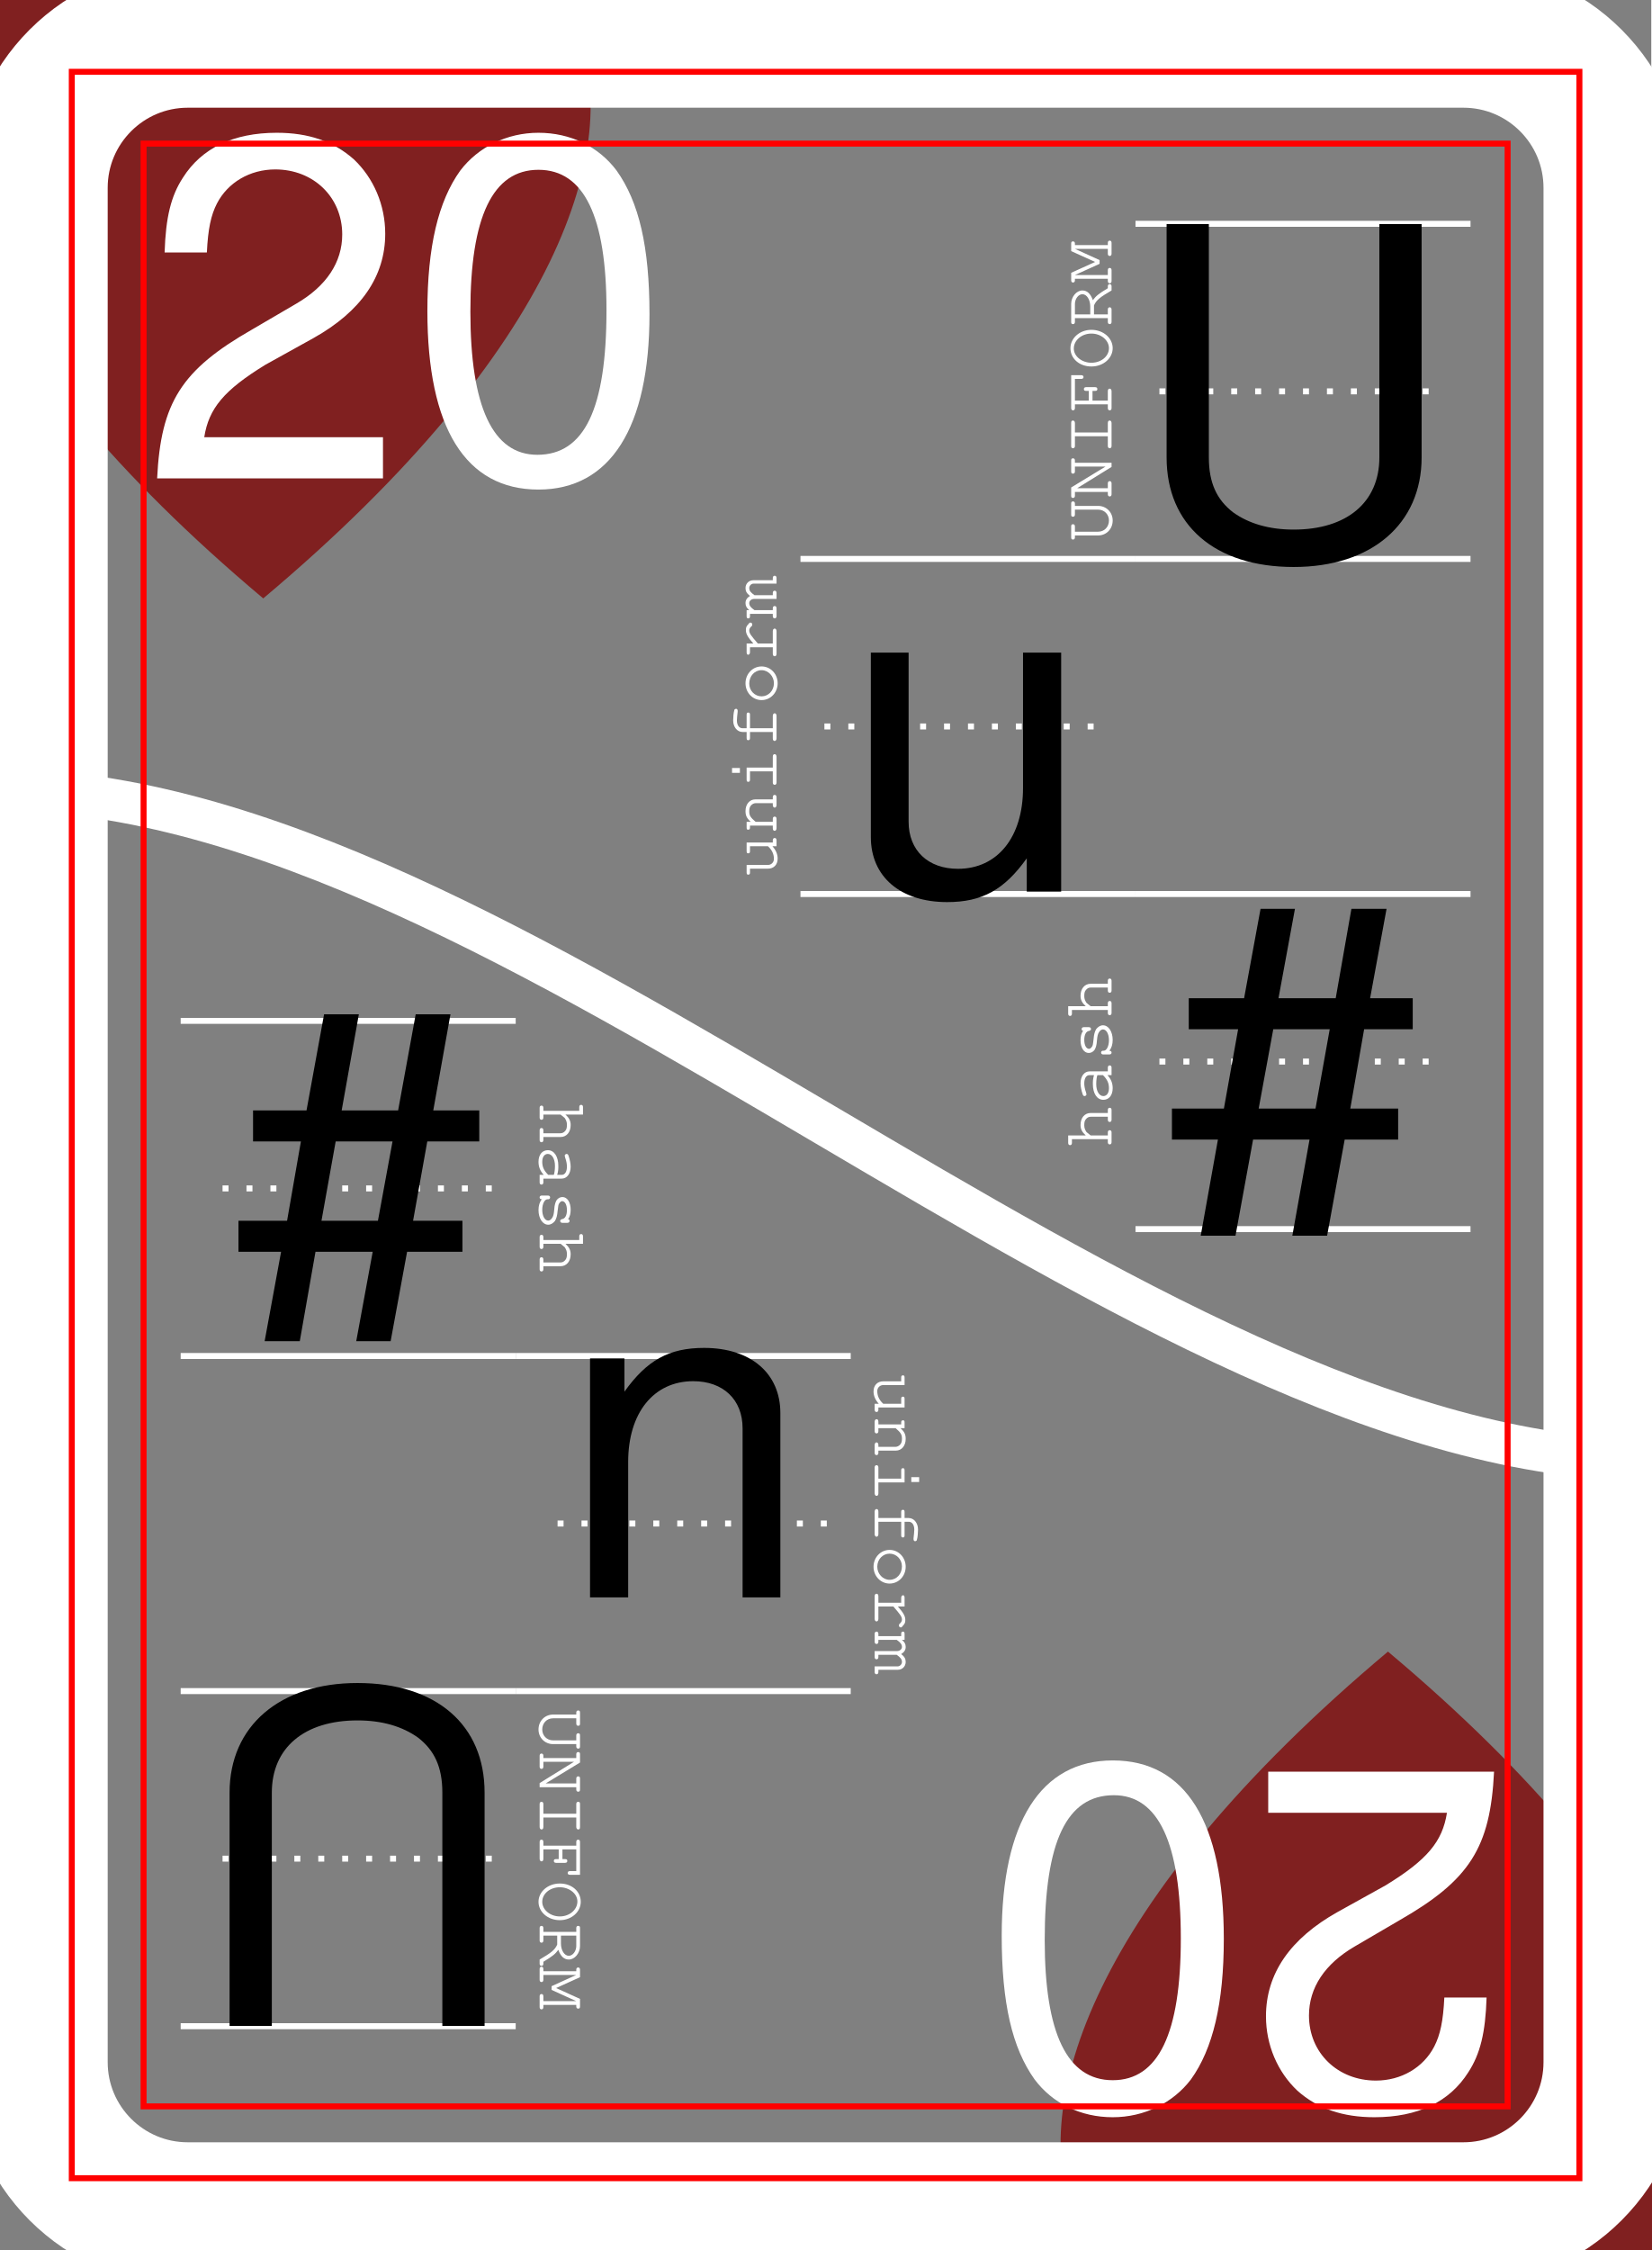
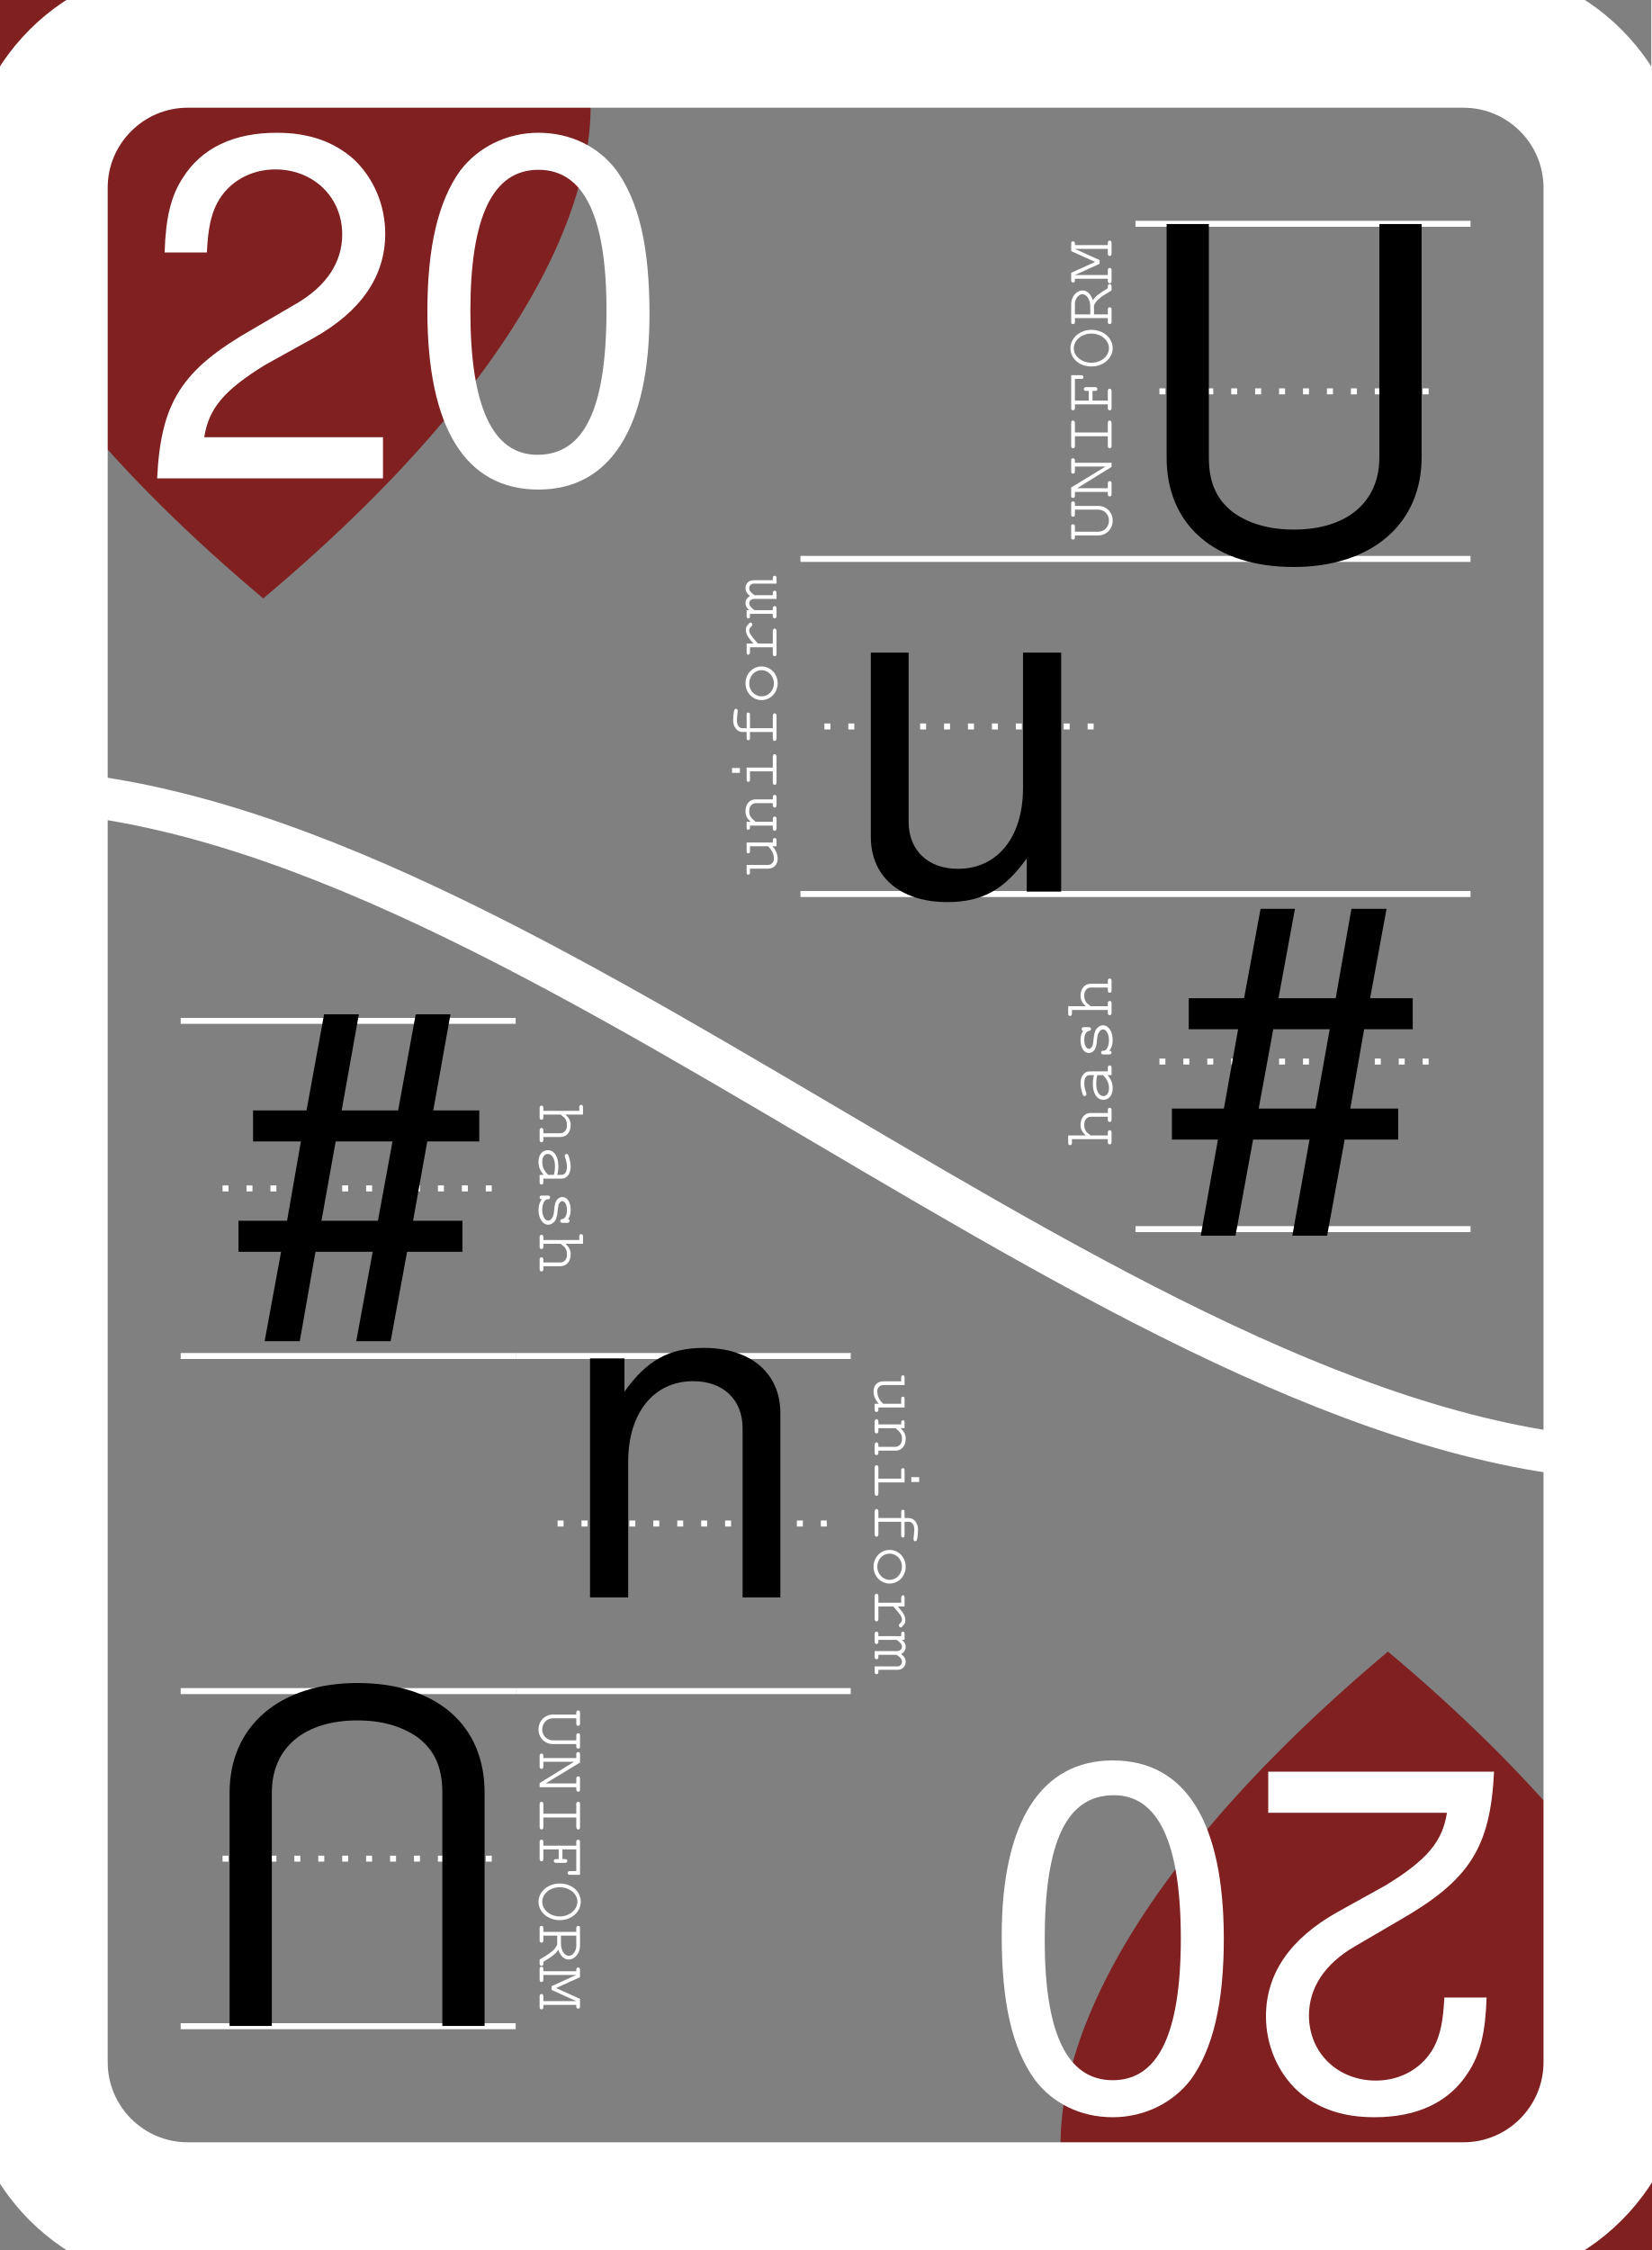
<svg xmlns="http://www.w3.org/2000/svg" xmlns:xlink="http://www.w3.org/1999/xlink" width="69mm" height="94mm" viewBox="-3 -3 69 94" version="1.1" id="card-20">
  <style>
    text { font-family:Helvetica; font-size:19.04px; line-height:1; fill:#000000;fill-opacity:1;stroke:none; }
   
   g.emoji path, g.emoji ellipse, g.emoji circle  { fill:none;stroke:#000000;stroke-width:1.0;stroke-linecap:round;stroke-miterlimit:4;stroke-dasharray:none;stroke-opacity:1 }
   g#card-20-formats-dark text { font-size:7px;fill:#ffffff; }
   g#card-20-thumb-up text, g#card-20-thumb-down text { font-size:7px; }
   path  { fill:none;stroke:#000000;stroke-width:1.0;stroke-linecap:butt;stroke-linejoin:miter;stroke-opacity:1; }
   path.suit { stroke:none; }
   g#card-20-border path  { fill:#808080;fill-opacity:1;stroke:#000000;stroke-width:1.5;stroke-opacity:1;stroke-miterlimit:4;stroke-dasharray:none; }
   g#card-20-lines path { fill:none;stroke:#ffffff;stroke-width:0.25;stroke-linecap:butt;stroke-linejoin:miter;stroke-miterlimit:4;stroke-dasharray:none;stroke-dashoffset:0;stroke-opacity:1 }
   g#card-20-lines-dark path { fill:none;stroke:#000000;stroke-width:0.5;stroke-linecap:butt;stroke-linejoin:miter;stroke-miterlimit:4;stroke-dasharray:none;stroke-dashoffset:0;stroke-opacity:1; }
   g#card-20-lines path.lines-center { stroke-dasharray:0.25, 0.75;}
  </style>
  <defs>
    <g id="card-20-heart-full" class="emoji" transform="translate(-7,-14)">
      <path d="M 7,14 C -5.5,3.5 2,-3 7,2 12,-3 19.5,3.5 7,14 Z" />
    </g>
    <g id="card-20-heart-broken" class="emoji" transform="translate(-7,-14)">
      <path d="M 3.119,0.918 C -0.516,1.134 -2.304,6.546 6.573,13.572            L 10.056,6.195 5.805,7.761 6.763,2.319            C 5.546,1.284 4.244,0.851 3.119,0.918 Z" />
      <path d="M 11.598,-0.031 C 10.627,-0.087 9.524,0.229 8.459,0.983            L 6.937,5.754 12.36,4.47 6.655,12.992            c 0.148,0.146 0.298,0.292 0.453,0.44            C 17.163,6.008 15.371,0.19 11.598,-0.031 Z" />
    </g>
    <g id="card-20-thumb" class="emoji">
      <path d="m 0.25,6 h 4 C 3.761,3.426 2.261,0.331 6.095,0.464           9.005,0.565 8.214,3.28 7.75,6 c 3,0 7,1 4,3 1,1 1,1 0,2 2,1 2,3 -11.5,2 z" />
      <path style="stroke-width:0.5" d="m 4.722,1.807 c 0,0 0.175,2.379 1.03,2.351           0.834,-0.027 0.855,-2.351 0.855,-2.351 z" />
    </g>
    <g id="card-20-thumb-down" transform="translate(-7,-14)">
      <g transform="translate(-0.1064203,-0.6459912)">
-         <path style="fill:none;stroke:#000000;stroke-width:0.342;stroke-miterlimit:4;stroke-dasharray:none;stroke-opacity:1" d="m 6.164,1.456 c -0.871,0.317 -1.75,0.576 -1.954,0.576 -0.337,6.56e-4 -0.37,0.279 -0.37,3.113 v 3.112 l 1.42,1.699 c 0.896,1.072 1.58,2.13 1.855,2.865 0.578,1.548 0.663,1.652 1.361,1.652 1.506,0 2.14,-1.654 1.302,-3.397 -0.703,-1.462 -0.703,-1.462 1.455,-1.462 1.649,0 1.96,-0.054 2.344,-0.408 0.354,-0.325 0.416,-0.551 0.31,-1.118 C 13.393,5.575 13.352,5.054 12.667,2.131 11.27,0.672 9.096,0.391 6.164,1.456 Z" />
-         <path style="fill:none;stroke:#000000;stroke-width:0.342;stroke-linecap:butt;stroke-linejoin:miter;stroke-miterlimit:4;stroke-dasharray:none;stroke-opacity:1" d="m 8.616,14.41 c 0.974,-0.083 0.526,-1.451 0.526,-1.451 l -1.294,-1.563 c -1.552,-0.039 -0.71,0.585 -1.051,0.707" />
-         <rect style="fill:none;fill-opacity:0.801;stroke:#000000;stroke-width:0.39;stroke-linecap:round;stroke-miterlimit:4;stroke-dasharray:none;stroke-opacity:1" width="3.565" height="7.378" x="0.302" y="2.094" />
+         <path d="m 6.164,1.456 c -0.871,0.317 -1.75,0.576 -1.954,0.576 -0.337,6.56e-4 -0.37,0.279 -0.37,3.113 v 3.112 l 1.42,1.699 c 0.896,1.072 1.58,2.13 1.855,2.865 0.578,1.548 0.663,1.652 1.361,1.652 1.506,0 2.14,-1.654 1.302,-3.397 -0.703,-1.462 -0.703,-1.462 1.455,-1.462 1.649,0 1.96,-0.054 2.344,-0.408 0.354,-0.325 0.416,-0.551 0.31,-1.118 C 13.393,5.575 13.352,5.054 12.667,2.131 11.27,0.672 9.096,0.391 6.164,1.456 Z" />
+         <path d="m 8.616,14.41 c 0.974,-0.083 0.526,-1.451 0.526,-1.451 l -1.294,-1.563 c -1.552,-0.039 -0.71,0.585 -1.051,0.707" />
+         <rect width="3.565" height="8.378" x="0.302" y="2.094" />
      </g>
    </g>
    <g id="card-20-thumb-up" class="emoji" transform="translate(-7,-14)">
      <g transform="translate(-0.1064198,-0.2965792)">
-         <path style="fill:none;stroke:#000000;stroke-width:0.342;stroke-miterlimit:4;stroke-dasharray:none;stroke-opacity:1" d="m 6.187,13.485 c -0.869,-0.317 -1.745,-0.576 -1.948,-0.576 -0.336,-6.46e-4 -0.369,-0.279 -0.369,-3.113 v -3.112 l 1.416,-1.699 c 0.893,-1.072 1.576,-2.13 1.849,-2.865 0.576,-1.548 0.661,-1.652 1.357,-1.652 1.501,0 2.134,1.654 1.298,3.397 -0.701,1.462 -0.701,1.462 1.45,1.462 1.644,0 1.954,0.054 2.337,0.408 0.353,0.325 0.415,0.551 0.309,1.118 -0.493,2.514 -0.534,3.035 -1.217,5.958 -1.392,1.459 -3.56,1.74 -6.483,0.674 z" />
-         <path style="fill:none;stroke:#000000;stroke-width:0.342;stroke-linecap:butt;stroke-linejoin:miter;stroke-miterlimit:4;stroke-dasharray:none;stroke-opacity:1" d="m 8.632,0.531 c 0.971,0.083 0.524,1.451 0.524,1.451 l -1.29,1.563 c -1.548,0.039 -0.708,-0.585 -1.048,-0.707" />
-         <rect style="fill:none;fill-opacity:0.801;stroke:#000000;stroke-width:0.39;stroke-linecap:round;stroke-miterlimit:4;stroke-dasharray:none;stroke-opacity:1" id="rect1836" width="3.555" height="7.378" x="0.301" y="6.697" />
+         <path d="m 6.187,13.485 c -0.869,-0.317 -1.745,-0.576 -1.948,-0.576 -0.336,-6.46e-4 -0.369,-0.279 -0.369,-3.113 v -3.112 l 1.416,-1.699 c 0.893,-1.072 1.576,-2.13 1.849,-2.865 0.576,-1.548 0.661,-1.652 1.357,-1.652 1.501,0 2.134,1.654 1.298,3.397 -0.701,1.462 -0.701,1.462 1.45,1.462 1.644,0 1.954,0.054 2.337,0.408 0.353,0.325 0.415,0.551 0.309,1.118 -0.493,2.514 -0.534,3.035 -1.217,5.958 -1.392,1.459 -3.56,1.74 -6.483,0.674 z" />
+         <path d="m 8.632,0.531 c 0.971,0.083 0.524,1.451 0.524,1.451 l -1.29,1.563 c -1.548,0.039 -0.708,-0.585 -1.048,-0.707" />
+         <rect width="3.555" height="8.378" x="0.301" y="6.697" />
      </g>
    </g>
    <g id="card-20-sad" class="emoji" transform="translate(-7,-14)">
      <ellipse id="card-20-sad-right-eye" cx="9.5" cy="4" rx="0.25" ry="0.75" />
      <ellipse id="card-20-sad-left-eye" cx="4.5" cy="4" rx="0.25" ry="0.75" />
      <circle id="card-20-sad-face" cx="7" cy="7" r="7" />
      <path id="card-20-sad-frown" d="m 3,10 c 1.5,-3 6,-3 8,0" />
    </g>
    <g id="card-20-happy" class="emoji" transform="translate(-7,-14)">
      <ellipse id="card-20-happy-right-eye" cx="9.5" cy="4" rx="0.25" ry="0.75" />
      <ellipse id="card-20-happy-left-eye" cx="4.5" cy="4" rx="0.25" ry="0.75" />
      <circle id="card-20-happy-face" cx="7" cy="7" r="7" />
      <path id="card-20-happy-smile" d="m 3,8 c 1.5,4 6,4 8,0" />
    </g>
    <g id="card-20-suit-club" transform="translate(7,7)">
      <path id="card-20-suit-club-flower" style="fill:#208020;stroke:none" d="     M -7.347880794884119e-16,4.0      C 3.365,12.557 12.557,-3.365 3.464,-2.0      C 9.192,-9.192 -9.192,-9.192 -3.464,-2      C -12.557,-3.365 -3.365,12.557 -7.347880794884119e-16,4.0      Z     " />
      <path id="card-20-suit-club-stem" style="fill:#208020;stroke:none" d="     m 0,7.0      h -1.5      c 1.5,-1.5 1.5,-7.0 1.5,-7.0      c 0,0 0,5.5 1.5,7.0      z" />
    </g>
    <g id="card-20-suit-heart">
      <path style="fill:#802020;stroke:none" d="M 7,14 C -5.5,3.5 2,-3 7,2 12,-3 19.5,3.5 7,14 Z" />
    </g>
    <g id="card-20-suit-diamond">
      <path style="fill:#202080;stroke:none" d="m 7,14 -7,-10 7,-4 7,4 z" />
    </g>
    <g id="card-20-suit-spade">
      <path style="fill:#202020;stroke:none" d="M 7,0 C -5.5,10.5 2,17 7,12 12,17 19.5,10.5 7,0 Z" />
      <path style="fill:#202020;stroke:none" d="m 7,14 h -1.5 c 1.5,-1.5 1.5,-7.0 1.5,-7.0 c 0,0 0,5.5 1.5,7.0 z" />
    </g>
    <g id="card-20-lines">
      <path d="m 0,0 14,0" />
      <path class="lines-center" d="m 1,7 12,0" />
      <path d="m 0,14 14,0" />
    </g>
    <g id="card-20-lines-dark">
      
      
      
    </g>
    <g id="card-20-translate-text">
      <text xml:space="preserve" x="37.45" y="34.25" text-anchor="middle">u</text>
      <text xml:space="preserve" x="51" y="20.25" text-anchor="middle">U</text>
      <text xml:space="preserve" x="51" y="48.25" text-anchor="middle">#</text>
    </g>
    <g id="card-20-translate-pics">
      <use x="37.45" y="34.25" xlink:href="#card-20-" />
      <use x="51" y="20.25" xlink:href="#card-20-" />
      <use x="51" y="48.25" xlink:href="#card-20-" />
    </g>
    <g id="card-20-formats">
      <g id="formats-up" transform="translate(44.45,6.35)">
        <use xlink:href="#card-20-lines" />
        <text transform="rotate(-90) translate(-7,-1)" xml:space="preserve" text-anchor="middle" style="font-size:3px;line-height:1;font-family:Courier;fill:#ffffff;fill-opacity:1;stroke:#ffffff;stroke-width:0;stroke-miterlimit:4;stroke-dasharray:none;stroke-opacity:1">UNIFORM</text>
      </g>
      <g id="card-20-formats-plain" transform="translate(30.45,20.35)">
        <use xlink:href="#card-20-lines" />
        <text transform="rotate(-90) translate(-7,-1)" xml:space="preserve" text-anchor="middle" style="font-size:3px;line-height:1;font-family:Courier;fill:#ffffff;fill-opacity:1;stroke:#ffffff;stroke-width:0;stroke-miterlimit:4;stroke-dasharray:none;stroke-opacity:1">uniform</text>
      </g>
      <g id="card-20-formats-down" transform="translate(44.45,34.35)">
        <use xlink:href="#card-20-lines" />
        <text transform="rotate(-90) translate(-7,-1)" xml:space="preserve" text-anchor="middle" style="font-size:3px;line-height:1;font-family:Courier;fill:#ffffff;fill-opacity:1;stroke:#ffffff;stroke-width:0;stroke-miterlimit:4;stroke-dasharray:none;stroke-opacity:1">hash</text>
      </g>
      <text xml:space="preserve" text-anchor="middle" style="font-size:7px;line-height:1;font-family:Courier;fill:#ffffff;fill-opacity:1;stroke:#ffffff;stroke-width:0;stroke-miterlimit:4;stroke-dasharray:none;stroke-opacity:1" x="51.45" y="28.50" />
    </g>
    <g id="card-20-formats-dark">
      <g id="card-20-formats-up" transform="translate(44.45,6.35)">
        <use xlink:href="#card-20-lines-dark" />
        <text transform="rotate(-90) translate(-7,-1)" xml:space="preserve" text-anchor="middle" style="font-size:3px;line-height:1;font-family:Courier;fill:#ffffff;fill-opacity:1;stroke:#ffffff;stroke-width:0;stroke-miterlimit:4;stroke-dasharray:none;stroke-opacity:1">UNIFORM</text>
      </g>
      <g id="card-20-formats-plain" transform="translate(30.45,20.35)">
        <use xlink:href="#card-20-lines-dark" />
        <text transform="rotate(-90) translate(-7,18.5)" xml:space="preserve" text-anchor="middle" style="font-size:4px;line-height:1;font-family:Courier;fill:#ffffff;fill-opacity:1;stroke:#ffffff;stroke-width:0;stroke-miterlimit:4;stroke-dasharray:none;stroke-opacity:1">uniform</text>
      </g>
      <g id="card-20-formats-down" transform="translate(44.45,34.35)">
        <use xlink:href="#card-20-lines-dark" />
        <text transform="rotate(-90) translate(-7,-1)" xml:space="preserve" text-anchor="middle" style="font-size:3px;line-height:1;font-family:Courier;fill:#ffffff;fill-opacity:1;stroke:#ffffff;stroke-width:0;stroke-miterlimit:4;stroke-dasharray:none;stroke-opacity:1">hash</text>
      </g>
      <text xml:space="preserve" text-anchor="middle" style="fill:#000000;font-size:150%" x="51.45" y="36" />
    </g>
  </defs>
  <g id="card-20-main-layer">
    <rect x="-3" y="-3" width="69" height="94" style="fill:#808080" />
    <use opacity="1" transform="matrix(2,0,0,2,-6,-6)" xlink:href="#card-20-suit-heart" />
    <use xlink:href="#card-20-formats" />
    <g transform="rotate(180,31.5,44)">
      <use opacity="1" transform="matrix(2,0,0,2,-6,-6)" xlink:href="#card-20-suit-heart" />
      <use xlink:href="#card-20-formats" />
    </g>
    <g id="card-20-border">
      <rect x="-1.5" y="-1.5" width="66" height="91" rx="6.35" opacity="1.0" style="fill:none;stroke:#ffffff;stroke-width:6.0" />
      <path id="card-20-border-separator" style="stroke:#ffffff;stroke-width:1.75;fill:none;" d="M -3.0,30 C 18.5,30 44.5,58 66,58" />
    </g>
    <g id="card-20-upward">
      <text x="14" y="17" style="font-family:Helvetica;font-size:20px;fill:#fff" text-anchor="middle">20</text>
      <use xlink:href="#card-20-translate-text" />
    </g>
    <use xlink:href="#card-20-upward" transform="rotate(180,31.5,44)" />
-     <rect x="0" y="0" width="63" height="88" style="stroke:#f00;stroke-width:0.25;fill:none;" />
-     <rect x="3" y="3" width="57" height="82" style="stroke:#f00;stroke-width:0.25;fill:none;" />
  </g>
</svg>
